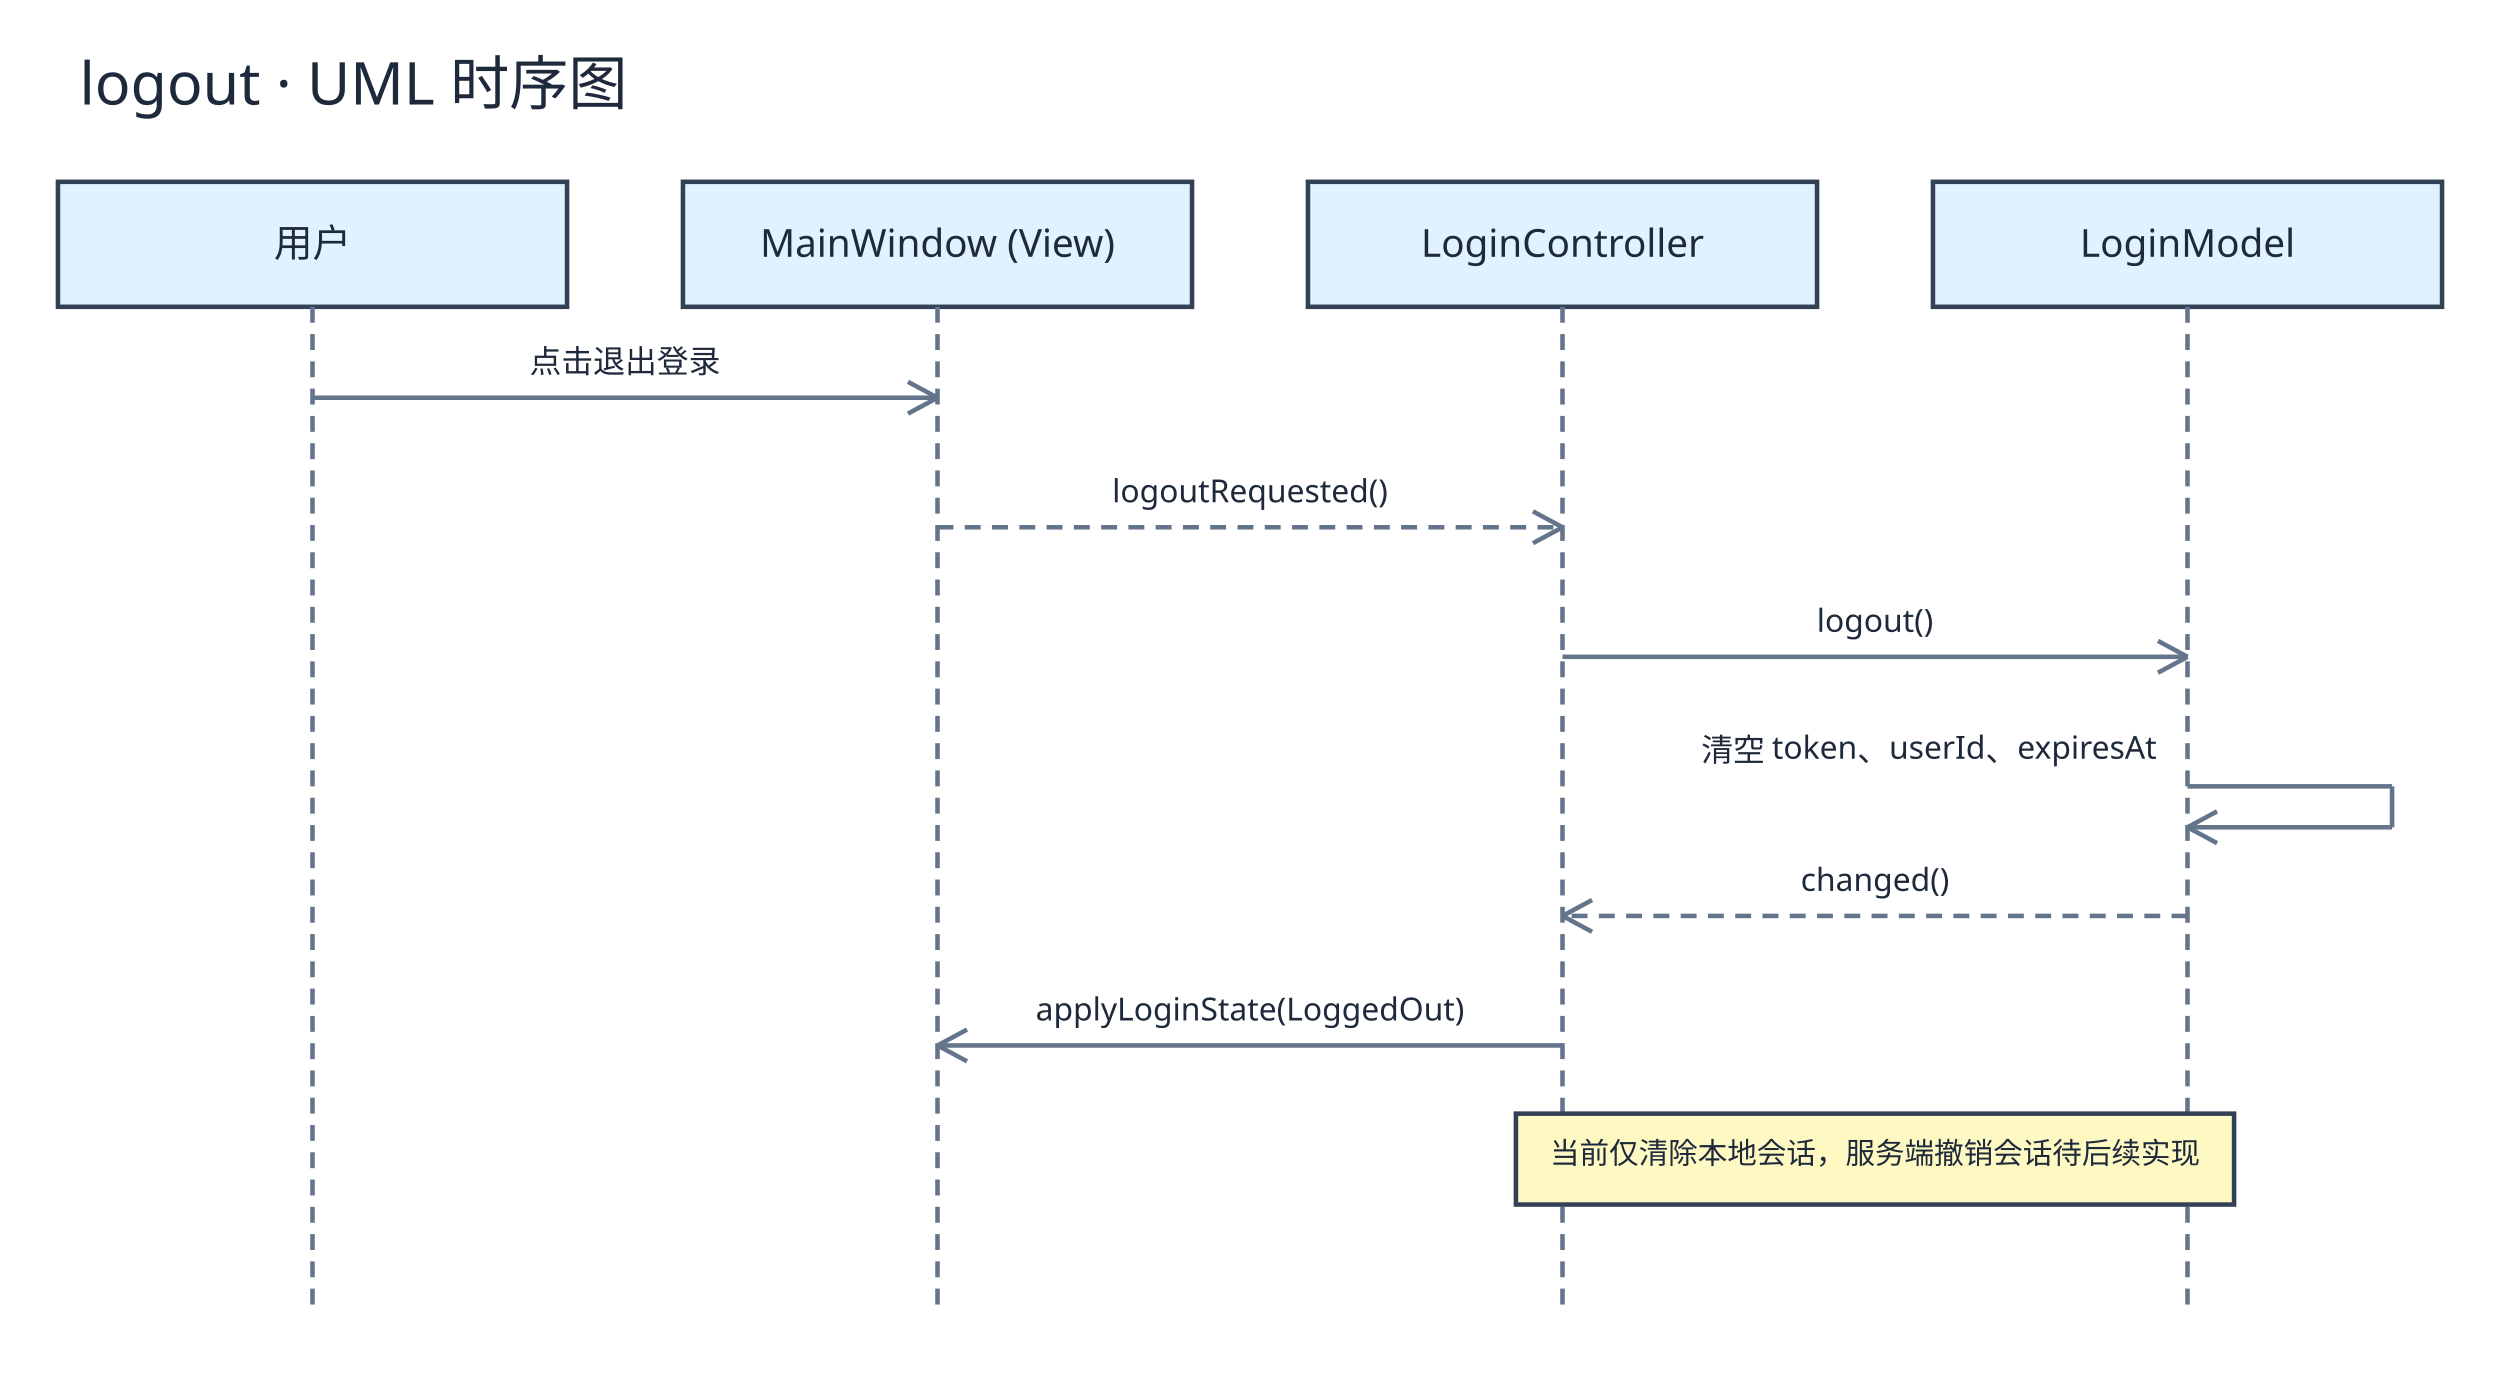
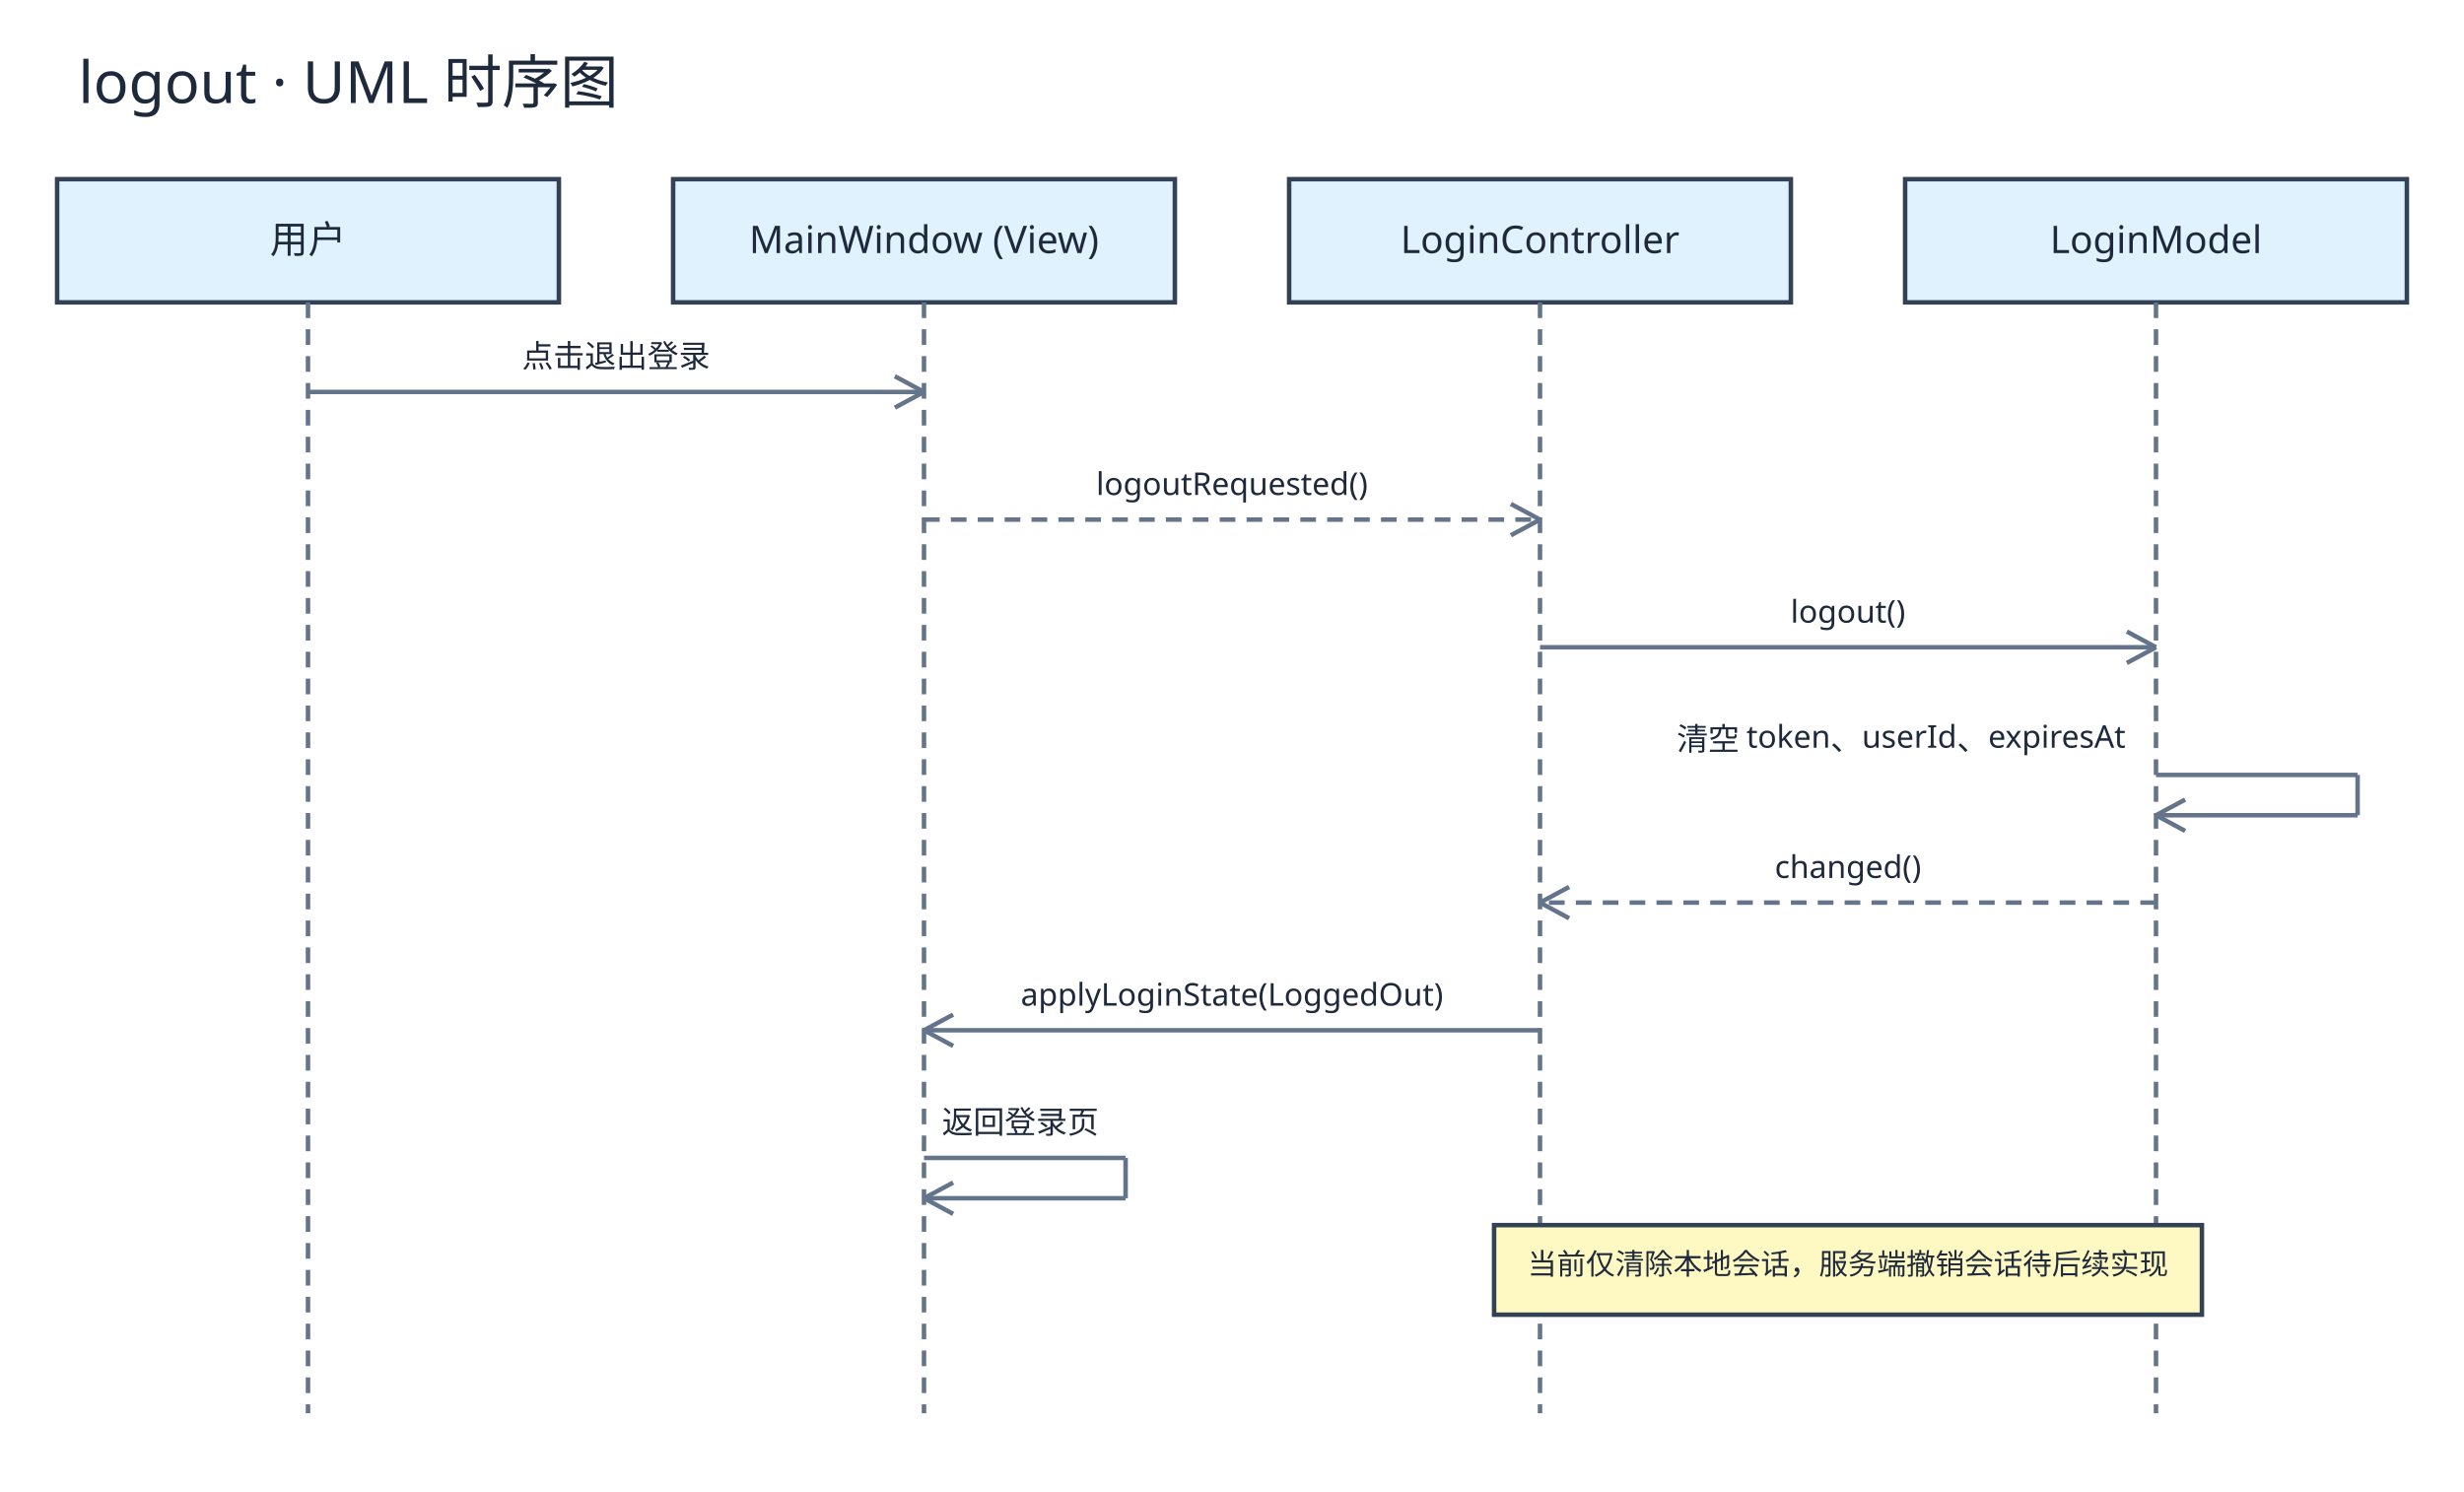
- <svg xmlns="http://www.w3.org/2000/svg" width="1100" height="609" viewBox="0 0 1100 609">
+ <svg xmlns="http://www.w3.org/2000/svg" width="1100" height="666" viewBox="0 0 1100 666">
  <text x="35" y="46" fill="#1e293b" font-family="Microsoft YaHei, sans-serif" font-size="26" text-anchor="start">logout · UML 时序图</text>
  <rect x="25.5" y="80" width="224" height="55" fill="#e0f2fe" stroke="#334155" stroke-width="2" />
  <text x="137.5" y="113" fill="#1e293b" font-family="Microsoft YaHei, sans-serif" font-size="17" text-anchor="middle">用户</text>
-   <line x1="137.5" y1="135" x2="137.5" y2="574" stroke="#64748b" stroke-width="2" stroke-dasharray="7 5" />
+   <line x1="137.5" y1="135" x2="137.5" y2="631" stroke="#64748b" stroke-width="2" stroke-dasharray="7 5" />
  <rect x="300.5" y="80" width="224" height="55" fill="#e0f2fe" stroke="#334155" stroke-width="2" />
  <text x="412.5" y="113" fill="#1e293b" font-family="Microsoft YaHei, sans-serif" font-size="17" text-anchor="middle">MainWindow (View)</text>
-   <line x1="412.5" y1="135" x2="412.5" y2="574" stroke="#64748b" stroke-width="2" stroke-dasharray="7 5" />
+   <line x1="412.5" y1="135" x2="412.5" y2="631" stroke="#64748b" stroke-width="2" stroke-dasharray="7 5" />
  <rect x="575.5" y="80" width="224" height="55" fill="#e0f2fe" stroke="#334155" stroke-width="2" />
  <text x="687.5" y="113" fill="#1e293b" font-family="Microsoft YaHei, sans-serif" font-size="17" text-anchor="middle">LoginController</text>
-   <line x1="687.5" y1="135" x2="687.5" y2="574" stroke="#64748b" stroke-width="2" stroke-dasharray="7 5" />
+   <line x1="687.5" y1="135" x2="687.5" y2="631" stroke="#64748b" stroke-width="2" stroke-dasharray="7 5" />
  <rect x="850.5" y="80" width="224" height="55" fill="#e0f2fe" stroke="#334155" stroke-width="2" />
  <text x="962.5" y="113" fill="#1e293b" font-family="Microsoft YaHei, sans-serif" font-size="17" text-anchor="middle">LoginModel</text>
-   <line x1="962.5" y1="135" x2="962.5" y2="574" stroke="#64748b" stroke-width="2" stroke-dasharray="7 5" />
+   <line x1="962.5" y1="135" x2="962.5" y2="631" stroke="#64748b" stroke-width="2" stroke-dasharray="7 5" />
  <line x1="137.5" y1="175" x2="412.5" y2="175" stroke="#64748b" stroke-width="2" />
  <line x1="412.5" y1="175" x2="399.5" y2="182.0" stroke="#64748b" stroke-width="2" />
  <line x1="412.5" y1="175" x2="399.5" y2="168.0" stroke="#64748b" stroke-width="2" />
  <text x="275.0" y="164" fill="#1e293b" font-family="Microsoft YaHei, sans-serif" font-size="14" text-anchor="middle">点击退出登录</text>
  <line x1="412.5" y1="232" x2="687.5" y2="232" stroke="#64748b" stroke-width="2" stroke-dasharray="7 5" />
  <line x1="687.5" y1="232" x2="674.5" y2="239.0" stroke="#64748b" stroke-width="2" />
  <line x1="687.5" y1="232" x2="674.5" y2="225.0" stroke="#64748b" stroke-width="2" />
  <text x="550.0" y="221" fill="#1e293b" font-family="Microsoft YaHei, sans-serif" font-size="14" text-anchor="middle">logoutRequested()</text>
  <line x1="687.5" y1="289" x2="962.5" y2="289" stroke="#64748b" stroke-width="2" />
  <line x1="962.5" y1="289" x2="949.5" y2="296.0" stroke="#64748b" stroke-width="2" />
  <line x1="962.5" y1="289" x2="949.5" y2="282.0" stroke="#64748b" stroke-width="2" />
  <text x="825.0" y="278" fill="#1e293b" font-family="Microsoft YaHei, sans-serif" font-size="14" text-anchor="middle">logout()</text>
  <line x1="962.5" y1="346" x2="1052.5" y2="346" stroke="#64748b" stroke-width="2" />
  <line x1="1052.5" y1="346" x2="1052.5" y2="364" stroke="#64748b" stroke-width="2" />
  <line x1="1052.5" y1="364" x2="962.5" y2="364" stroke="#64748b" stroke-width="2" />
  <line x1="962.5" y1="364" x2="975.5" y2="357.0" stroke="#64748b" stroke-width="2" />
  <line x1="962.5" y1="364" x2="975.5" y2="371.0" stroke="#64748b" stroke-width="2" />
  <text x="748.5" y="335" fill="#1e293b" font-family="Microsoft YaHei, sans-serif" font-size="14" text-anchor="start">清空 token、userId、expiresAt</text>
  <line x1="962.5" y1="403" x2="687.5" y2="403" stroke="#64748b" stroke-width="2" stroke-dasharray="7 5" />
  <line x1="687.5" y1="403" x2="700.5" y2="396.0" stroke="#64748b" stroke-width="2" />
  <line x1="687.5" y1="403" x2="700.5" y2="410.0" stroke="#64748b" stroke-width="2" />
  <text x="825.0" y="392" fill="#1e293b" font-family="Microsoft YaHei, sans-serif" font-size="14" text-anchor="middle">changed()</text>
  <line x1="687.5" y1="460" x2="412.5" y2="460" stroke="#64748b" stroke-width="2" />
  <line x1="412.5" y1="460" x2="425.5" y2="453.0" stroke="#64748b" stroke-width="2" />
  <line x1="412.5" y1="460" x2="425.5" y2="467.0" stroke="#64748b" stroke-width="2" />
  <text x="550.0" y="449" fill="#1e293b" font-family="Microsoft YaHei, sans-serif" font-size="14" text-anchor="middle">applyLoginState(LoggedOut)</text>
-   <rect x="667.0" y="490" width="316.0" height="40" fill="#fef9c3" stroke="#334155" stroke-width="2" />
-   <text x="825.0" y="512" fill="#1e293b" font-family="Microsoft YaHei, sans-serif" font-size="13" text-anchor="middle">当前仅清除本地会话，服务端撤销会话待后续实现</text>
+   <line x1="412.5" y1="517" x2="502.5" y2="517" stroke="#64748b" stroke-width="2" />
+   <line x1="502.5" y1="517" x2="502.5" y2="535" stroke="#64748b" stroke-width="2" />
+   <line x1="502.5" y1="535" x2="412.5" y2="535" stroke="#64748b" stroke-width="2" />
+   <line x1="412.5" y1="535" x2="425.5" y2="528.0" stroke="#64748b" stroke-width="2" />
+   <line x1="412.5" y1="535" x2="425.5" y2="542.0" stroke="#64748b" stroke-width="2" />
+   <text x="420.5" y="506" fill="#1e293b" font-family="Microsoft YaHei, sans-serif" font-size="14" text-anchor="start">返回登录页</text>
+   <rect x="667.0" y="547" width="316.0" height="40" fill="#fef9c3" stroke="#334155" stroke-width="2" />
+   <text x="825.0" y="569" fill="#1e293b" font-family="Microsoft YaHei, sans-serif" font-size="13" text-anchor="middle">当前仅清除本地会话，服务端撤销会话待后续实现</text>
</svg>
